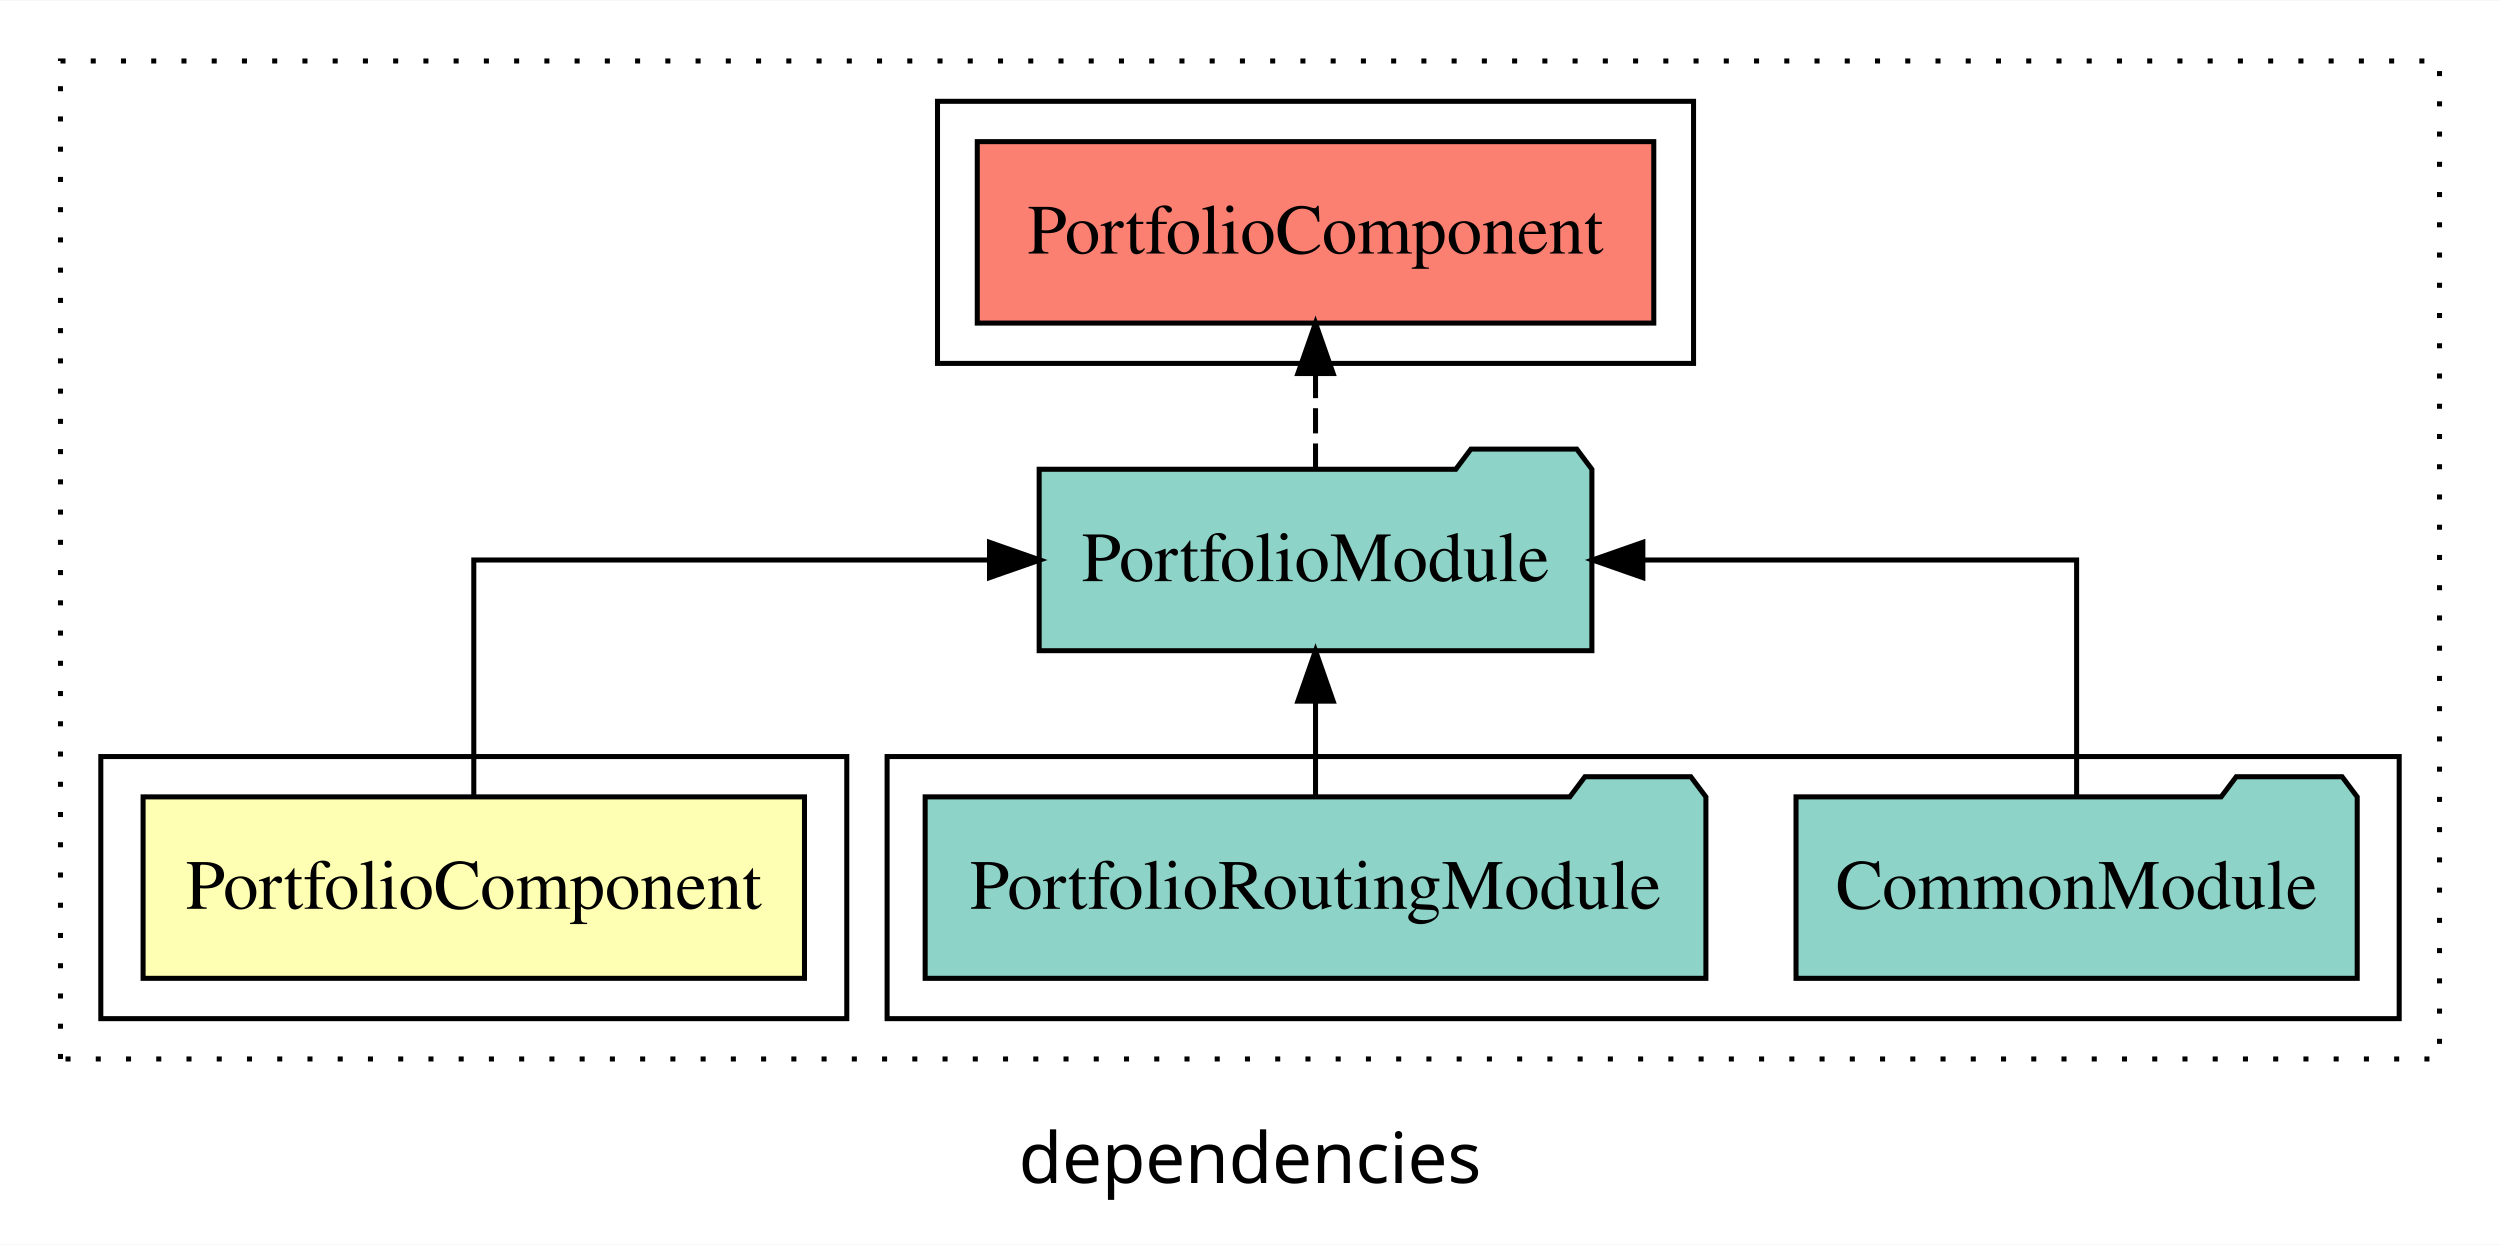
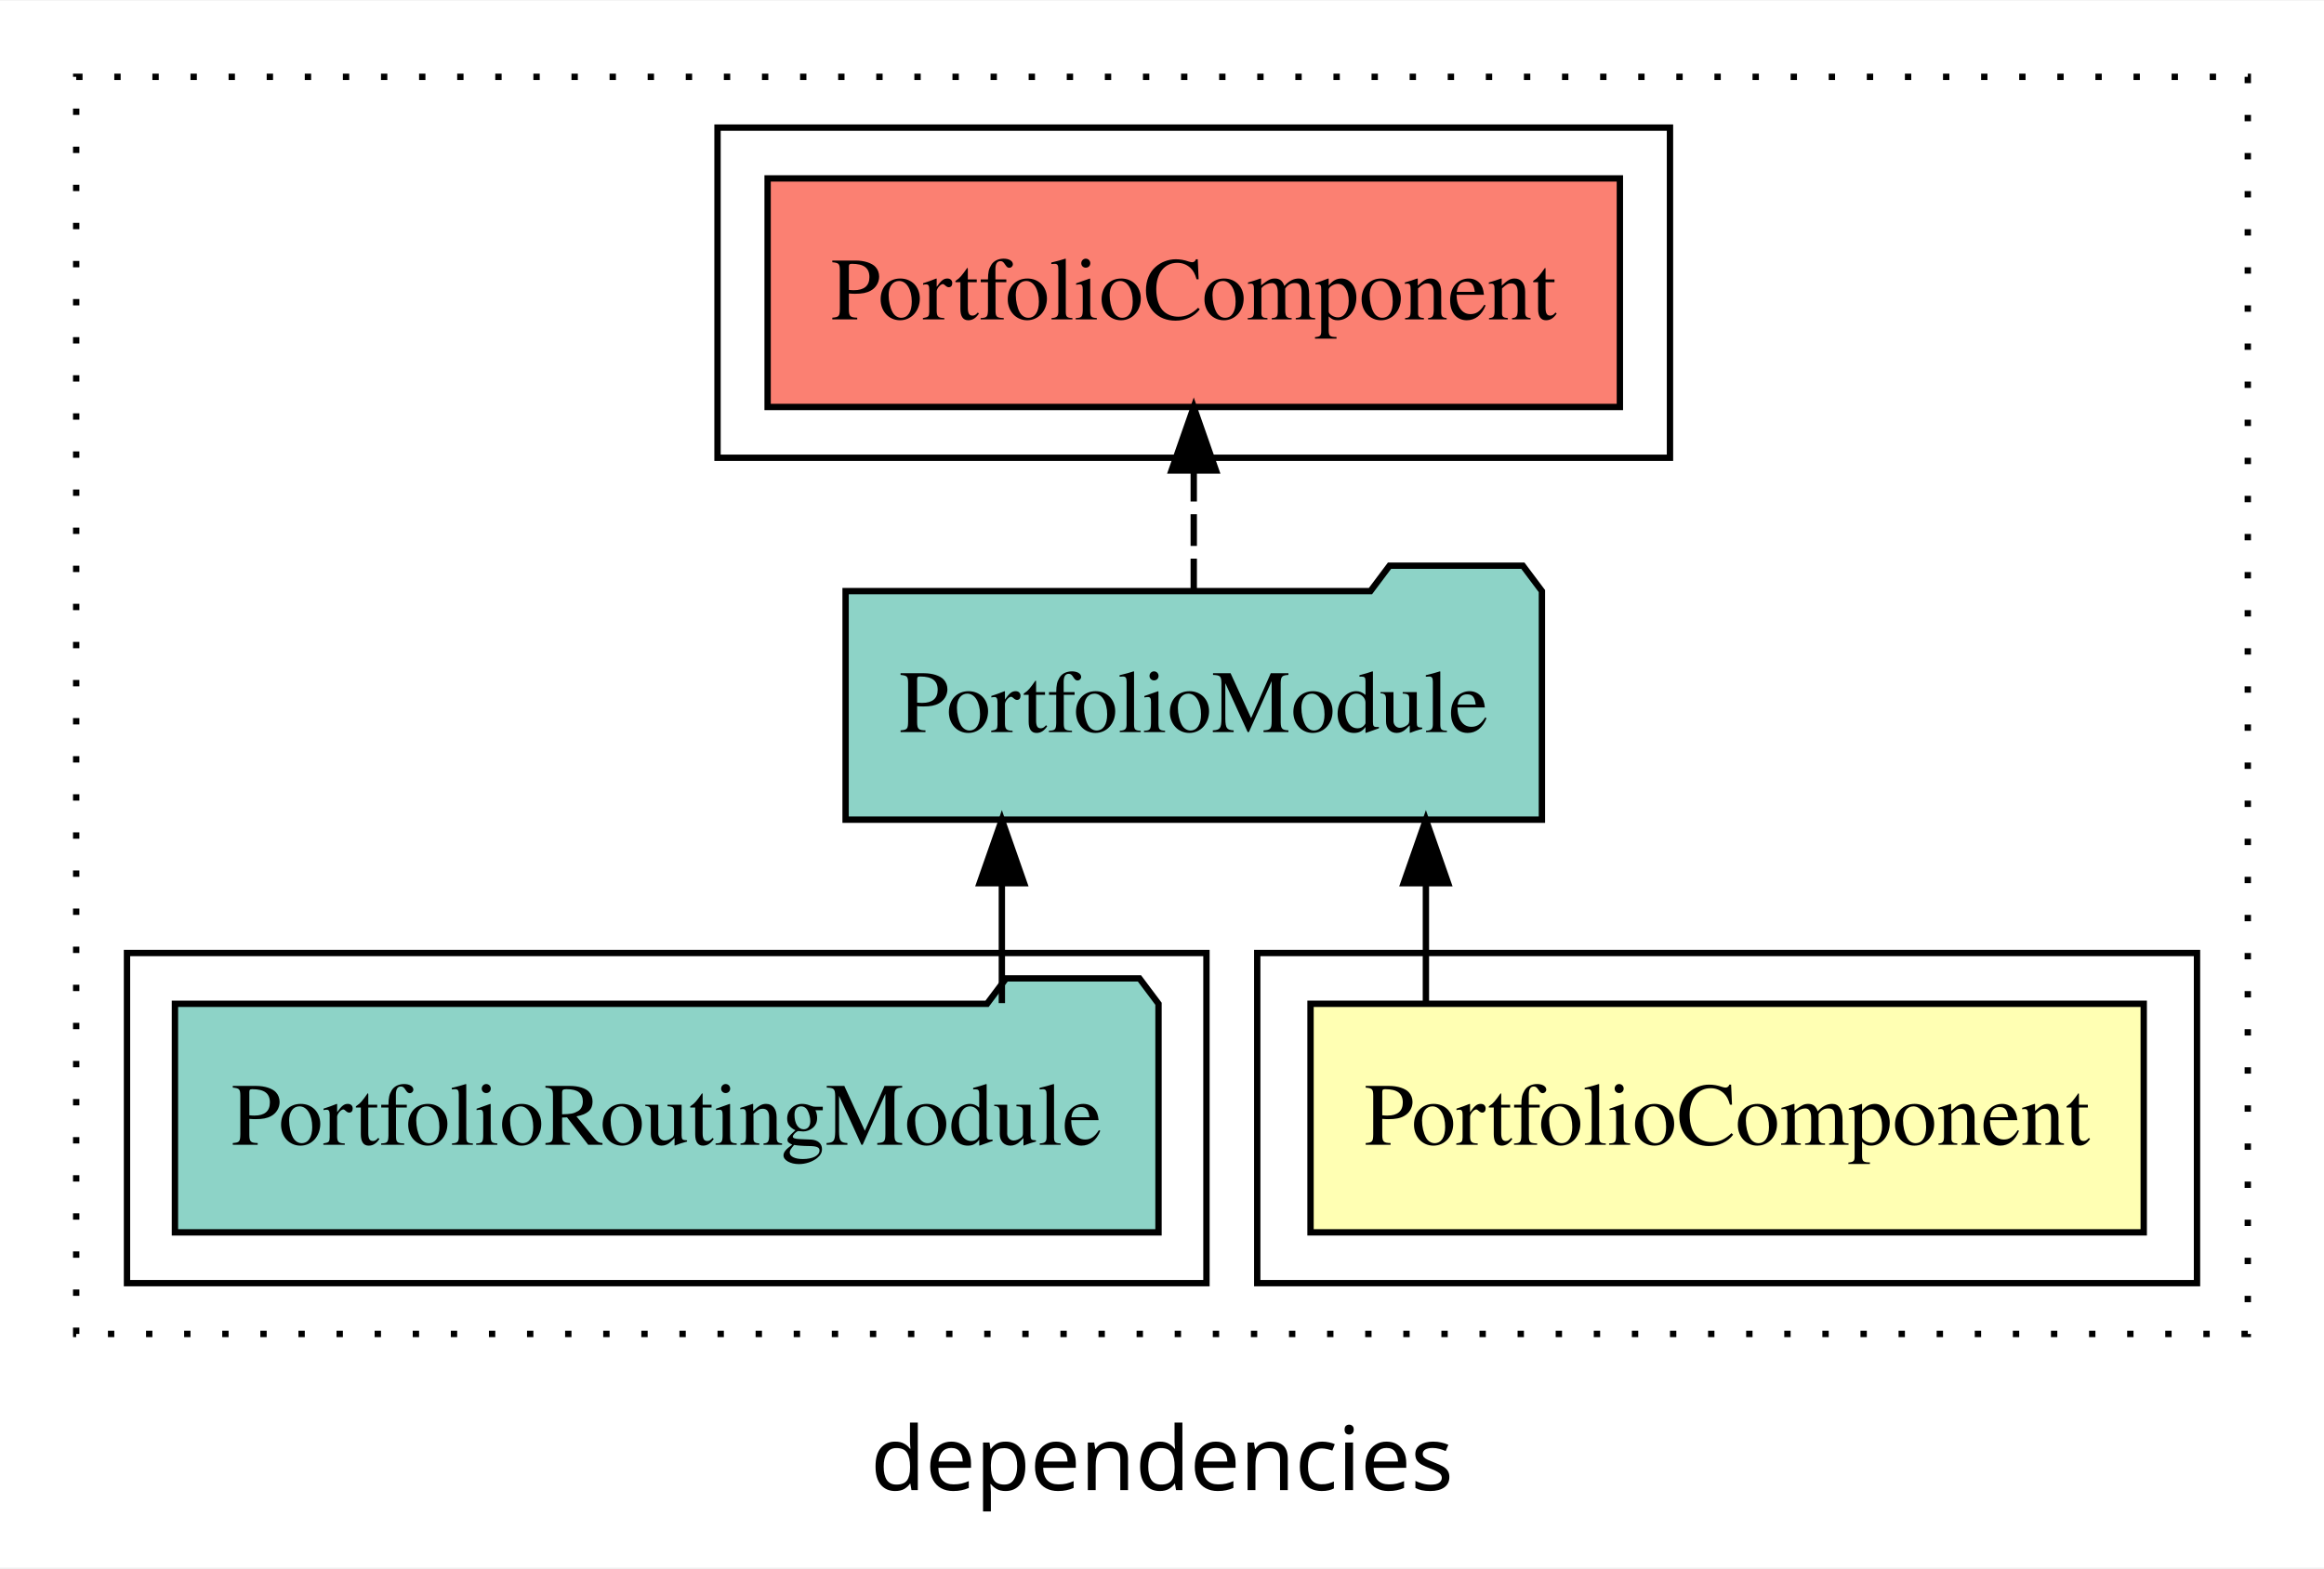
- <svg xmlns="http://www.w3.org/2000/svg" width="496pt" height="247pt" viewBox="0.00 0.00 496.00 246.80">
+ <svg xmlns="http://www.w3.org/2000/svg" width="366pt" height="247pt" viewBox="0.00 0.00 366.00 246.80">
  <g id="graph0" class="graph" transform="scale(1 1) rotate(0) translate(4 242.8)">
-     <polygon fill="white" stroke="transparent" points="-4,4 -4,-242.8 492,-242.8 492,4 -4,4" />
-     <text text-anchor="middle" x="244" y="-8.2" font-family="sans-serif" font-size="14.00">dependencies</text>
+     <polygon fill="white" stroke="transparent" points="-4,4 -4,-242.8 362,-242.8 362,4 -4,4" />
+     <text text-anchor="middle" x="179" y="-8.2" font-family="sans-serif" font-size="14.00">dependencies</text>
    <g id="clust1" class="cluster">
-       <polygon fill="none" stroke="black" stroke-dasharray="1,5" points="8,-32.8 8,-230.8 480,-230.8 480,-32.8 8,-32.8" />
+       <polygon fill="none" stroke="black" stroke-dasharray="1,5" points="8,-32.8 8,-230.8 350,-230.8 350,-32.8 8,-32.8" />
+     </g>
+     <g id="clust5" class="cluster">
+       <polygon fill="none" stroke="black" points="109,-170.8 109,-222.8 259,-222.8 259,-170.8 109,-170.8" />
+     </g>
+     <g id="clust2" class="cluster">
+       <polygon fill="none" stroke="black" points="194,-40.8 194,-92.8 342,-92.8 342,-40.8 194,-40.8" />
    </g>
    <g id="clust4" class="cluster">
-       <polygon fill="none" stroke="black" points="172,-40.8 172,-92.8 472,-92.8 472,-40.8 172,-40.8" />
-     </g>
-     <g id="clust5" class="cluster">
-       <polygon fill="none" stroke="black" points="182,-170.8 182,-222.8 332,-222.8 332,-170.8 182,-170.8" />
-     </g>
-     <g id="clust2" class="cluster">
-       <polygon fill="none" stroke="black" points="16,-40.8 16,-92.8 164,-92.8 164,-40.8 16,-40.8" />
+       <polygon fill="none" stroke="black" points="16,-40.8 16,-92.8 186,-92.8 186,-40.8 16,-40.8" />
    </g>
    <g id="node1" class="node">
-       <polygon fill="#ffffb3" stroke="black" points="155.61,-84.8 24.39,-84.8 24.39,-48.8 155.61,-48.8 155.61,-84.8" />
-       <text text-anchor="middle" x="90" y="-62.6" font-family="Times,serif" font-size="14.00">PortfolioComponent</text>
+       <polygon fill="#ffffb3" stroke="black" points="333.61,-84.8 202.39,-84.8 202.39,-48.8 333.61,-48.8 333.61,-84.8" />
+       <text text-anchor="middle" x="268" y="-62.6" font-family="Times,serif" font-size="14.00">PortfolioComponent</text>
    </g>
    <g id="node2" class="node">
-       <polygon fill="#8dd3c7" stroke="black" points="311.83,-149.8 308.83,-153.8 287.83,-153.8 284.83,-149.8 202.17,-149.8 202.17,-113.8 311.83,-113.8 311.83,-149.8" />
-       <text text-anchor="middle" x="257" y="-127.6" font-family="Times,serif" font-size="14.00">PortfolioModule</text>
+       <polygon fill="#8dd3c7" stroke="black" points="238.83,-149.8 235.83,-153.8 214.83,-153.8 211.83,-149.8 129.17,-149.8 129.17,-113.8 238.83,-113.8 238.83,-149.8" />
+       <text text-anchor="middle" x="184" y="-127.6" font-family="Times,serif" font-size="14.00">PortfolioModule</text>
    </g>
    <g id="edge1" class="edge">
-       <path fill="none" stroke="black" d="M90,-84.91C90,-104.14 90,-131.8 90,-131.8 90,-131.8 192.32,-131.8 192.32,-131.8" />
-       <polygon fill="black" stroke="black" points="192.32,-135.3 202.32,-131.8 192.32,-128.3 192.32,-135.3" />
+       <path fill="none" stroke="black" d="M220.56,-84.91C220.56,-84.91 220.56,-103.79 220.56,-103.79" />
+       <polygon fill="black" stroke="black" points="217.06,-103.79 220.56,-113.79 224.06,-103.79 217.06,-103.79" />
    </g>
-     <g id="node5" class="node">
-       <polygon fill="#fb8072" stroke="black" points="324.11,-214.8 189.89,-214.8 189.89,-178.8 324.11,-178.8 324.11,-214.8" />
-       <text text-anchor="middle" x="257" y="-192.6" font-family="Times,serif" font-size="14.00">PortfolioComponent </text>
+     <g id="node4" class="node">
+       <polygon fill="#fb8072" stroke="black" points="251.11,-214.8 116.89,-214.8 116.89,-178.8 251.11,-178.8 251.11,-214.8" />
+       <text text-anchor="middle" x="184" y="-192.6" font-family="Times,serif" font-size="14.00">PortfolioComponent </text>
    </g>
-     <g id="edge4" class="edge">
-       <path fill="none" stroke="black" stroke-dasharray="5,2" d="M257,-149.91C257,-149.91 257,-168.79 257,-168.79" />
-       <polygon fill="black" stroke="black" points="253.5,-168.79 257,-178.79 260.5,-168.79 253.5,-168.79" />
+     <g id="edge3" class="edge">
+       <path fill="none" stroke="black" stroke-dasharray="5,2" d="M184,-149.91C184,-149.91 184,-168.79 184,-168.79" />
+       <polygon fill="black" stroke="black" points="180.5,-168.79 184,-178.79 187.5,-168.79 180.5,-168.79" />
    </g>
    <g id="node3" class="node">
-       <polygon fill="#8dd3c7" stroke="black" points="463.67,-84.8 460.67,-88.8 439.67,-88.8 436.67,-84.8 352.33,-84.8 352.33,-48.8 463.67,-48.8 463.67,-84.8" />
-       <text text-anchor="middle" x="408" y="-62.6" font-family="Times,serif" font-size="14.00">CommonModule</text>
+       <polygon fill="#8dd3c7" stroke="black" points="178.45,-84.8 175.45,-88.8 154.45,-88.8 151.45,-84.8 23.55,-84.8 23.55,-48.8 178.45,-48.8 178.45,-84.8" />
+       <text text-anchor="middle" x="101" y="-62.6" font-family="Times,serif" font-size="14.00">PortfolioRoutingModule</text>
    </g>
    <g id="edge2" class="edge">
-       <path fill="none" stroke="black" d="M408,-84.91C408,-104.14 408,-131.8 408,-131.8 408,-131.8 321.94,-131.8 321.94,-131.8" />
-       <polygon fill="black" stroke="black" points="321.94,-128.3 311.94,-131.8 321.94,-135.3 321.94,-128.3" />
-     </g>
-     <g id="node4" class="node">
-       <polygon fill="#8dd3c7" stroke="black" points="334.45,-84.8 331.45,-88.8 310.45,-88.8 307.45,-84.8 179.55,-84.8 179.55,-48.8 334.45,-48.8 334.45,-84.8" />
-       <text text-anchor="middle" x="257" y="-62.6" font-family="Times,serif" font-size="14.00">PortfolioRoutingModule</text>
-     </g>
-     <g id="edge3" class="edge">
-       <path fill="none" stroke="black" d="M257,-84.91C257,-84.91 257,-103.79 257,-103.79" />
-       <polygon fill="black" stroke="black" points="253.5,-103.79 257,-113.79 260.5,-103.79 253.5,-103.79" />
+       <path fill="none" stroke="black" d="M153.78,-84.91C153.78,-84.91 153.78,-103.79 153.78,-103.79" />
+       <polygon fill="black" stroke="black" points="150.28,-103.79 153.78,-113.79 157.28,-103.79 150.28,-103.79" />
    </g>
  </g>
</svg>
